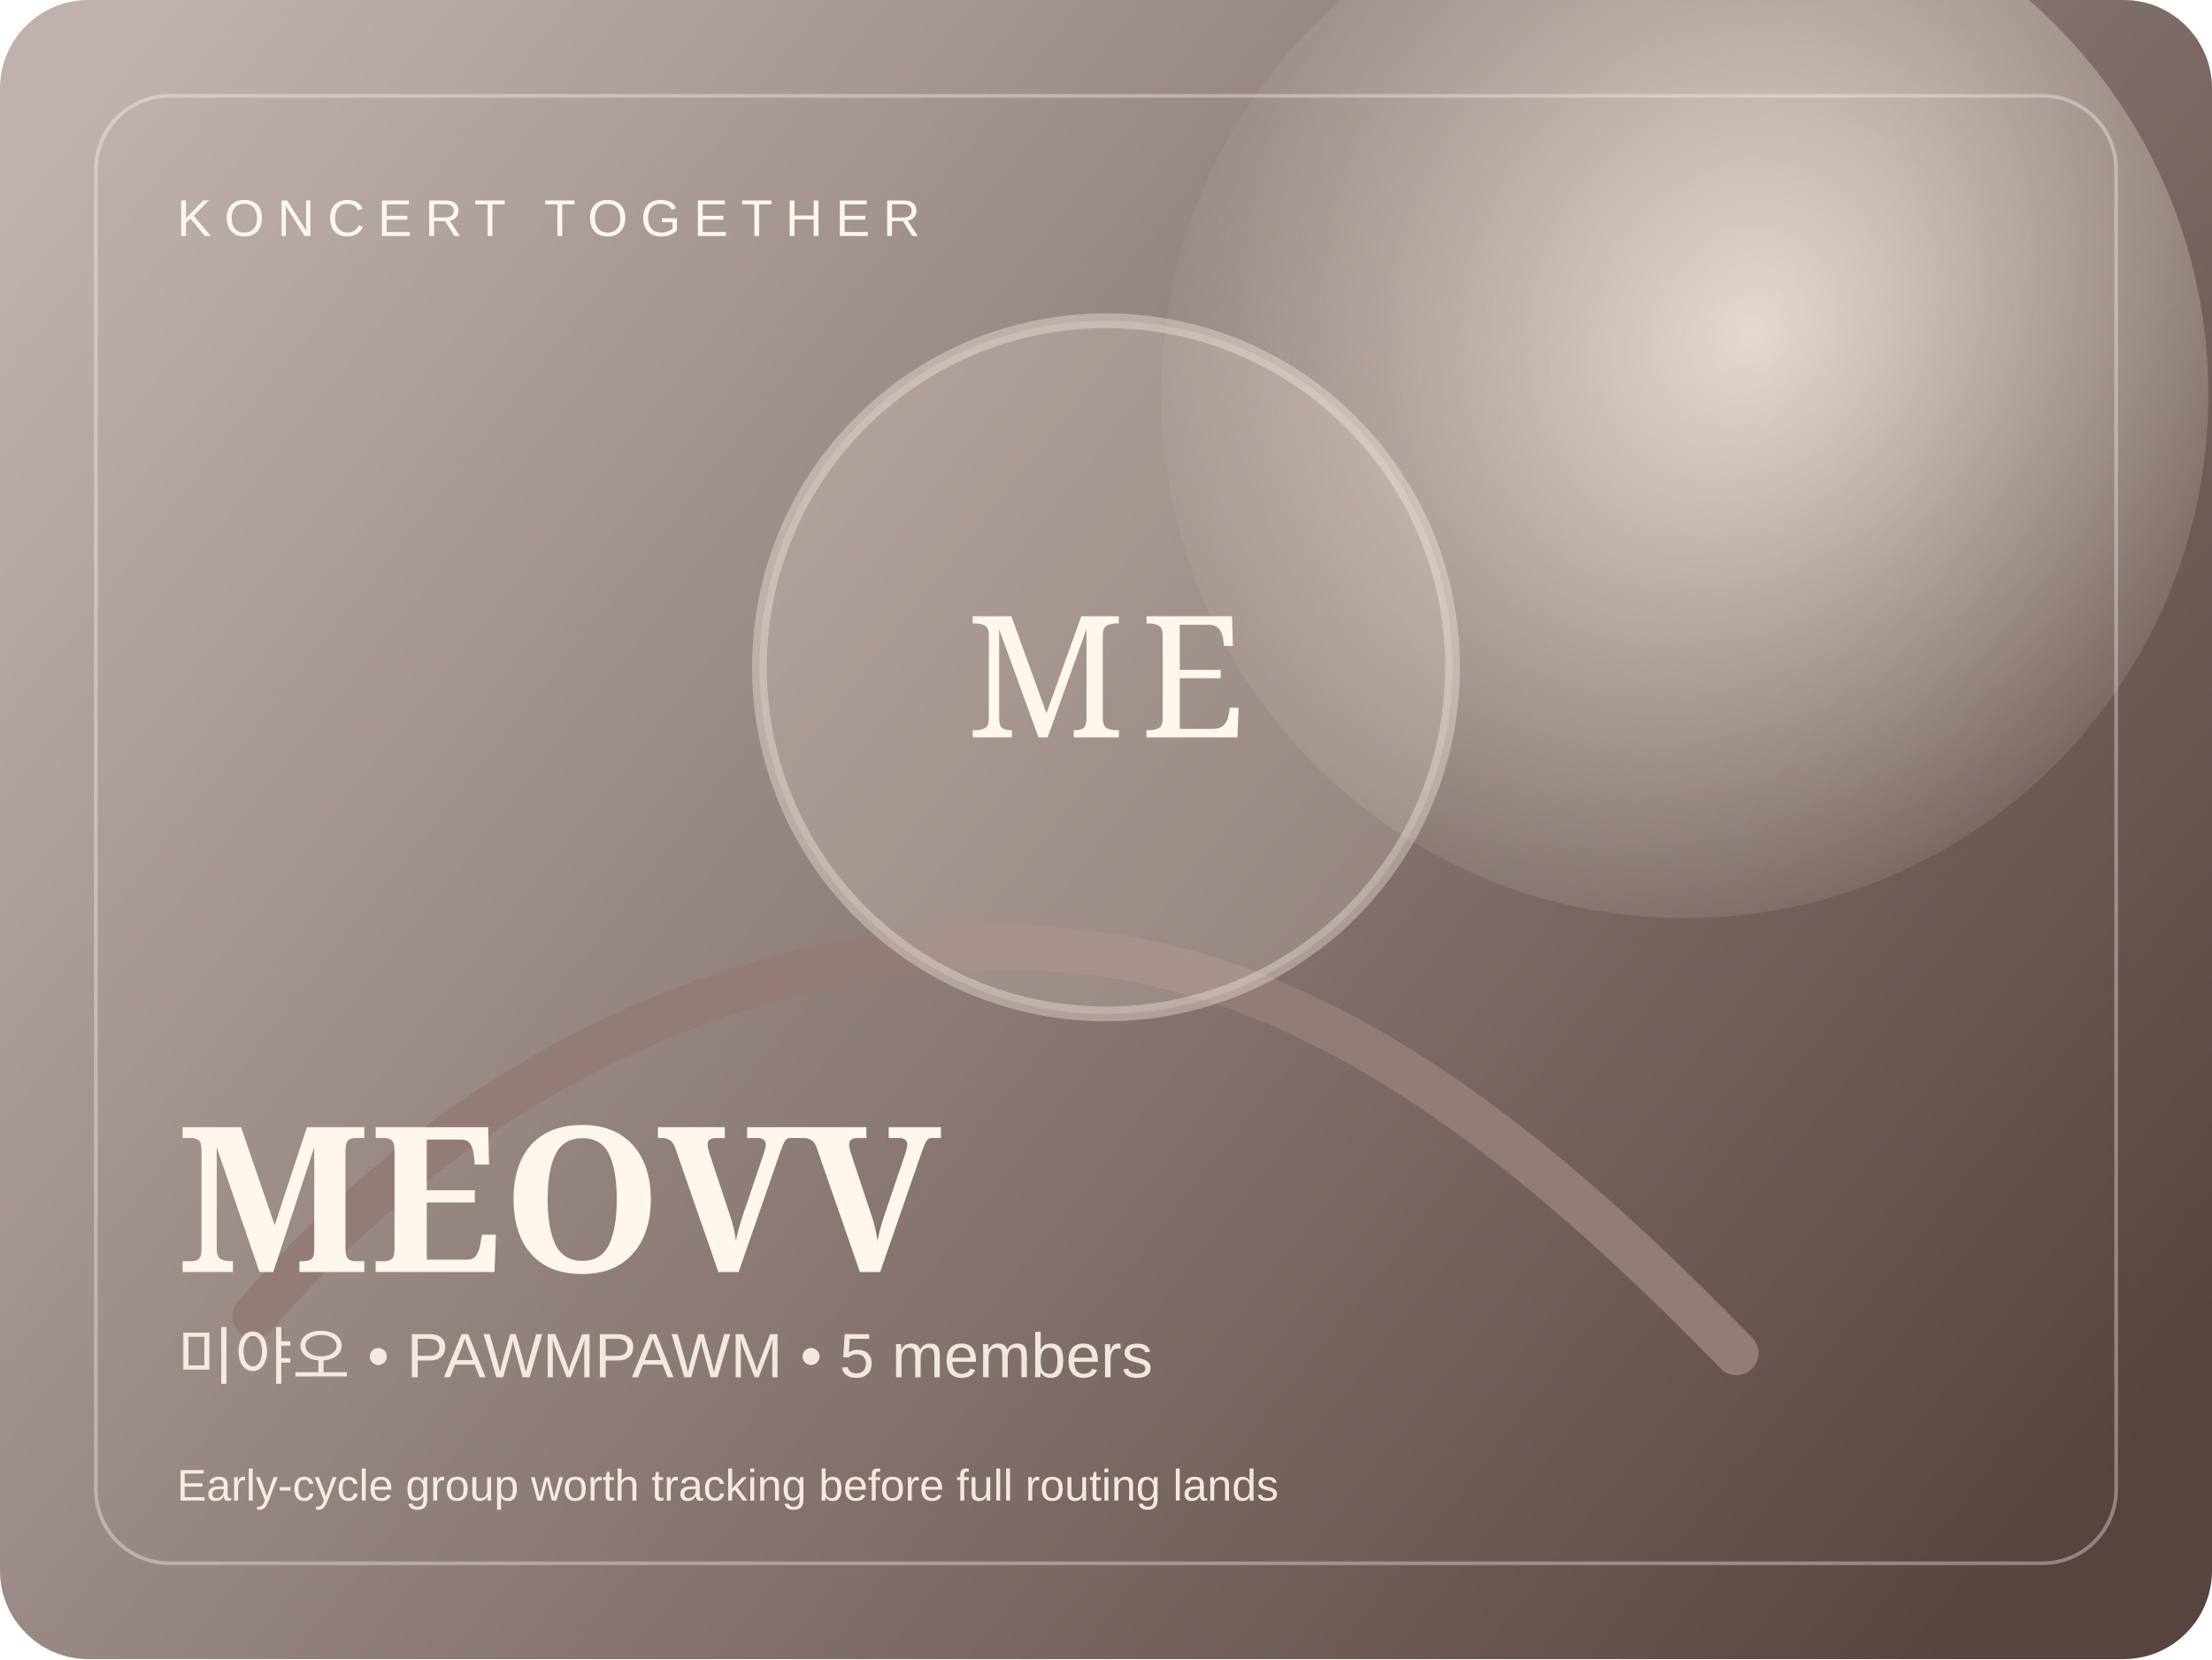
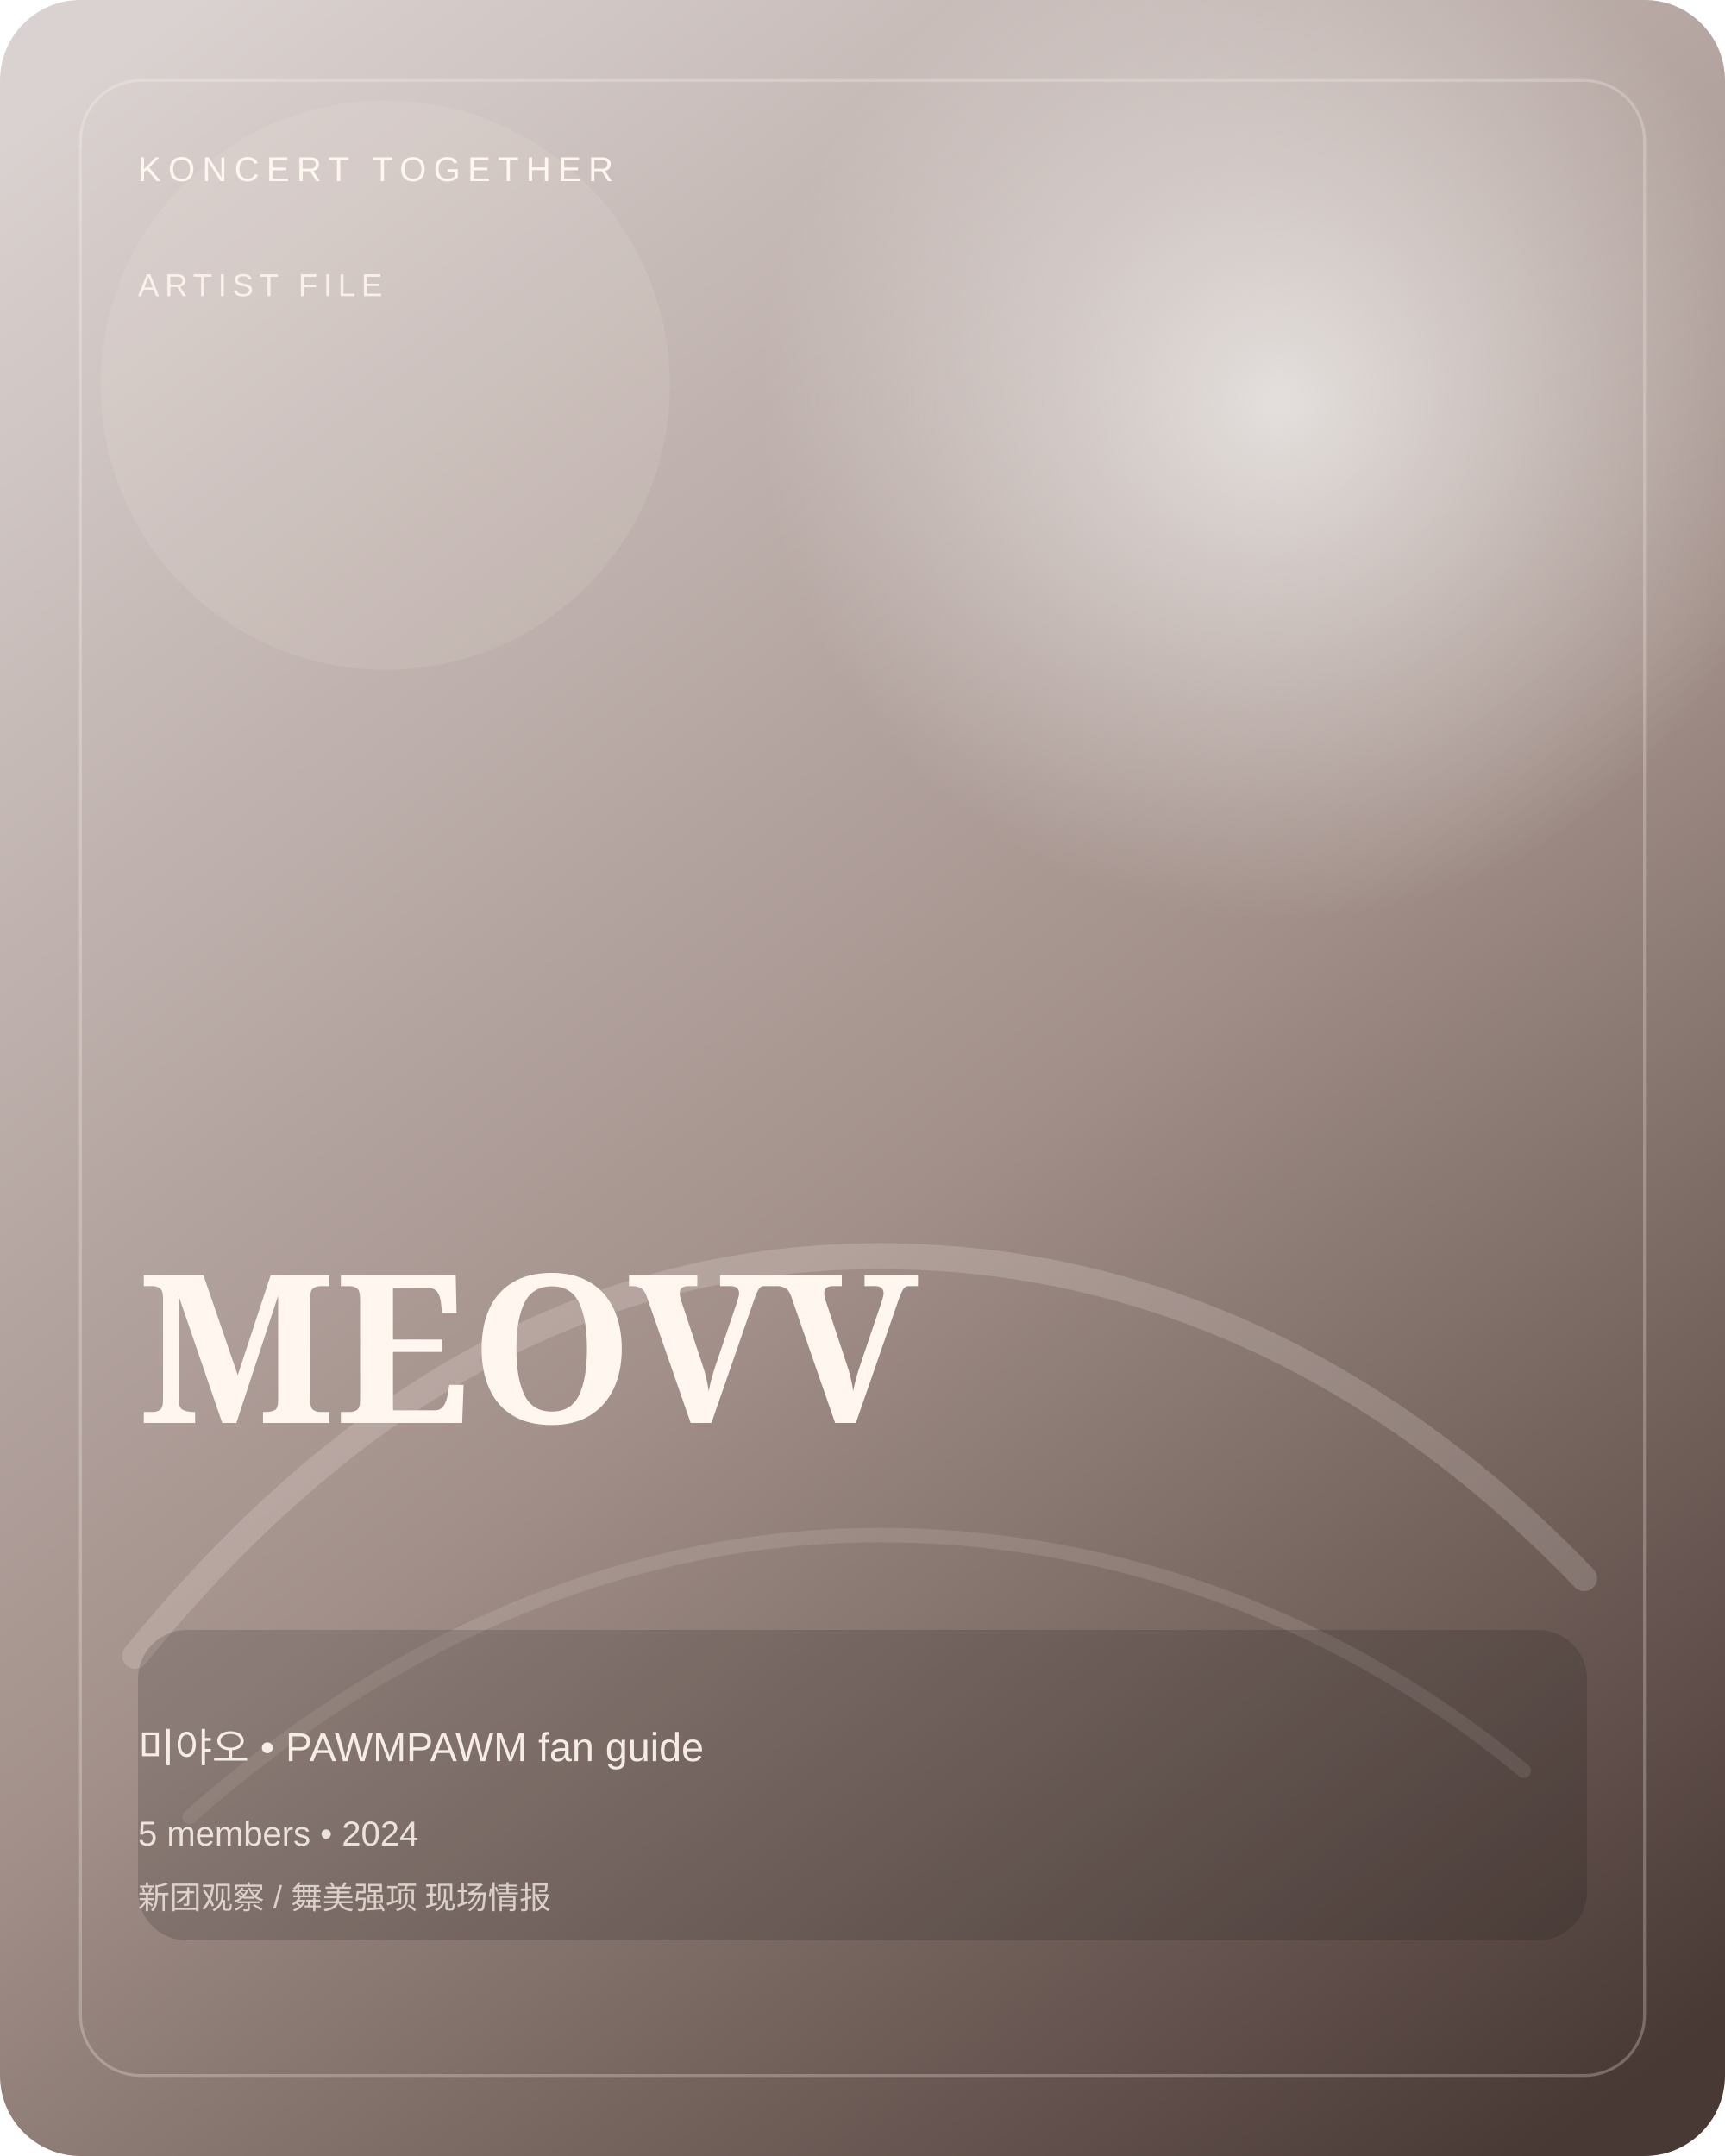
- <svg xmlns="http://www.w3.org/2000/svg" width="1200" height="900" viewBox="0 0 1200 900" fill="none">
+ <svg xmlns="http://www.w3.org/2000/svg" width="1200" height="1500" viewBox="0 0 1200 1500" fill="none">
  <defs>
-     <linearGradient id="bg" x1="60" y1="40" x2="1100" y2="860" gradientUnits="userSpaceOnUse">
-       <stop stop-color="#bfb2ae" />
-       <stop offset="1" stop-color="#58443f" />
+     <linearGradient id="bg" x1="80" y1="40" x2="1120" y2="1460" gradientUnits="userSpaceOnUse">
+       <stop stop-color="#dad2d0" />
+       <stop offset="0.55" stop-color="#a28f89" />
+       <stop offset="1" stop-color="#493934" />
    </linearGradient>
-     <radialGradient id="halo" cx="0" cy="0" r="1" gradientUnits="userSpaceOnUse" gradientTransform="translate(950 180) rotate(120) scale(380 320)">
-       <stop stop-color="#FFF7EC" stop-opacity="0.78" />
-       <stop offset="1" stop-color="#FFF7EC" stop-opacity="0" />
+     <radialGradient id="halo" cx="0" cy="0" r="1" gradientUnits="userSpaceOnUse" gradientTransform="translate(890 280) rotate(90) scale(360 360)">
+       <stop stop-color="#ece9e7" stop-opacity="0.85" />
+       <stop offset="1" stop-color="#ece9e7" stop-opacity="0" />
    </radialGradient>
  </defs>
-   <rect width="1200" height="900" rx="48" fill="url(#bg)" />
-   <rect x="52" y="52" width="1096" height="796" rx="40" stroke="rgba(255,255,255,0.34)" stroke-width="2" />
-   <circle cx="914" cy="214" r="284" fill="url(#halo)" />
-   <path d="M138 714C256 578 406 514 546 514C686 514 804 592 942 734" stroke="#927c75" stroke-width="24" stroke-linecap="round" />
-   <circle cx="600" cy="362" r="188" fill="rgba(255,247,236,0.18)" stroke="rgba(255,247,236,0.34)" stroke-width="8" />
-   <text x="600" y="400" text-anchor="middle" fill="#FFF7EC" font-size="92" font-family="Georgia, serif" letter-spacing="8">ME</text>
-   <text x="96" y="128" fill="#FFF7EC" font-size="28" font-family="Arial, sans-serif" letter-spacing="7">KONCERT TOGETHER</text>
-   <text x="96" y="690" fill="#FFF7EC" font-size="110" font-family="Georgia, serif" font-weight="700">MEOVV</text>
-   <text x="96" y="748" fill="#FFF7EC" font-size="34" font-family="Arial, sans-serif" opacity="0.88">미야오  •  PAWMPAWM  •  5 members</text>
-   <text x="96" y="814" fill="#FFF7EC" font-size="24" font-family="Arial, sans-serif" opacity="0.9">Early-cycle group worth tracking before full routing lands</text>
+   <rect width="1200" height="1500" rx="56" fill="url(#bg)" />
+   <rect x="56" y="56" width="1088" height="1388" rx="42" stroke="rgba(255,247,239,0.26)" stroke-width="2" />
+   <circle cx="890" cy="280" r="360" fill="url(#halo)" />
+   <circle cx="268" cy="268" r="198" fill="rgba(255,247,239,0.10)" />
+   <path d="M94 1152C234 980 402 874 612 874C786 874 954 944 1102 1098" stroke="rgba(255,247,239,0.18)" stroke-width="18" stroke-linecap="round" />
+   <path d="M132 1264C286 1128 452 1068 612 1068C760 1068 920 1116 1060 1232" stroke="rgba(255,247,239,0.12)" stroke-width="10" stroke-linecap="round" />
+   <text x="96" y="126" fill="#FFF7EF" font-size="24" font-family="Arial, sans-serif" letter-spacing="5">KONCERT TOGETHER</text>
+   <text x="96" y="206" fill="#FFF7EF" font-size="22" font-family="Arial, sans-serif" opacity="0.86" letter-spacing="4">ARTIST FILE</text>
+   <rect x="96" y="1134" width="1008" height="216" rx="34" fill="rgba(18,15,14,0.16)" />
+   <text x="96" y="990" fill="#FFF7EF" font-size="144" font-family="Georgia, serif" font-weight="700">
+     <tspan x="96" dy="0">MEOVV</tspan>
+   </text>
+   <text x="96" y="1226" fill="#FFF7EF" font-size="28" font-family="Arial, sans-serif" opacity="0.92">미야오  •  PAWMPAWM fan guide</text>
+   <text x="96" y="1284" fill="#FFF7EF" font-size="24" font-family="Arial, sans-serif" opacity="0.84">5 members  •  2024</text>
+   <text x="96" y="1328" fill="#FFF7EF" font-size="22" font-family="Arial, sans-serif" opacity="0.72">新团观察 / 舞美强项 现场情报</text>
</svg>
